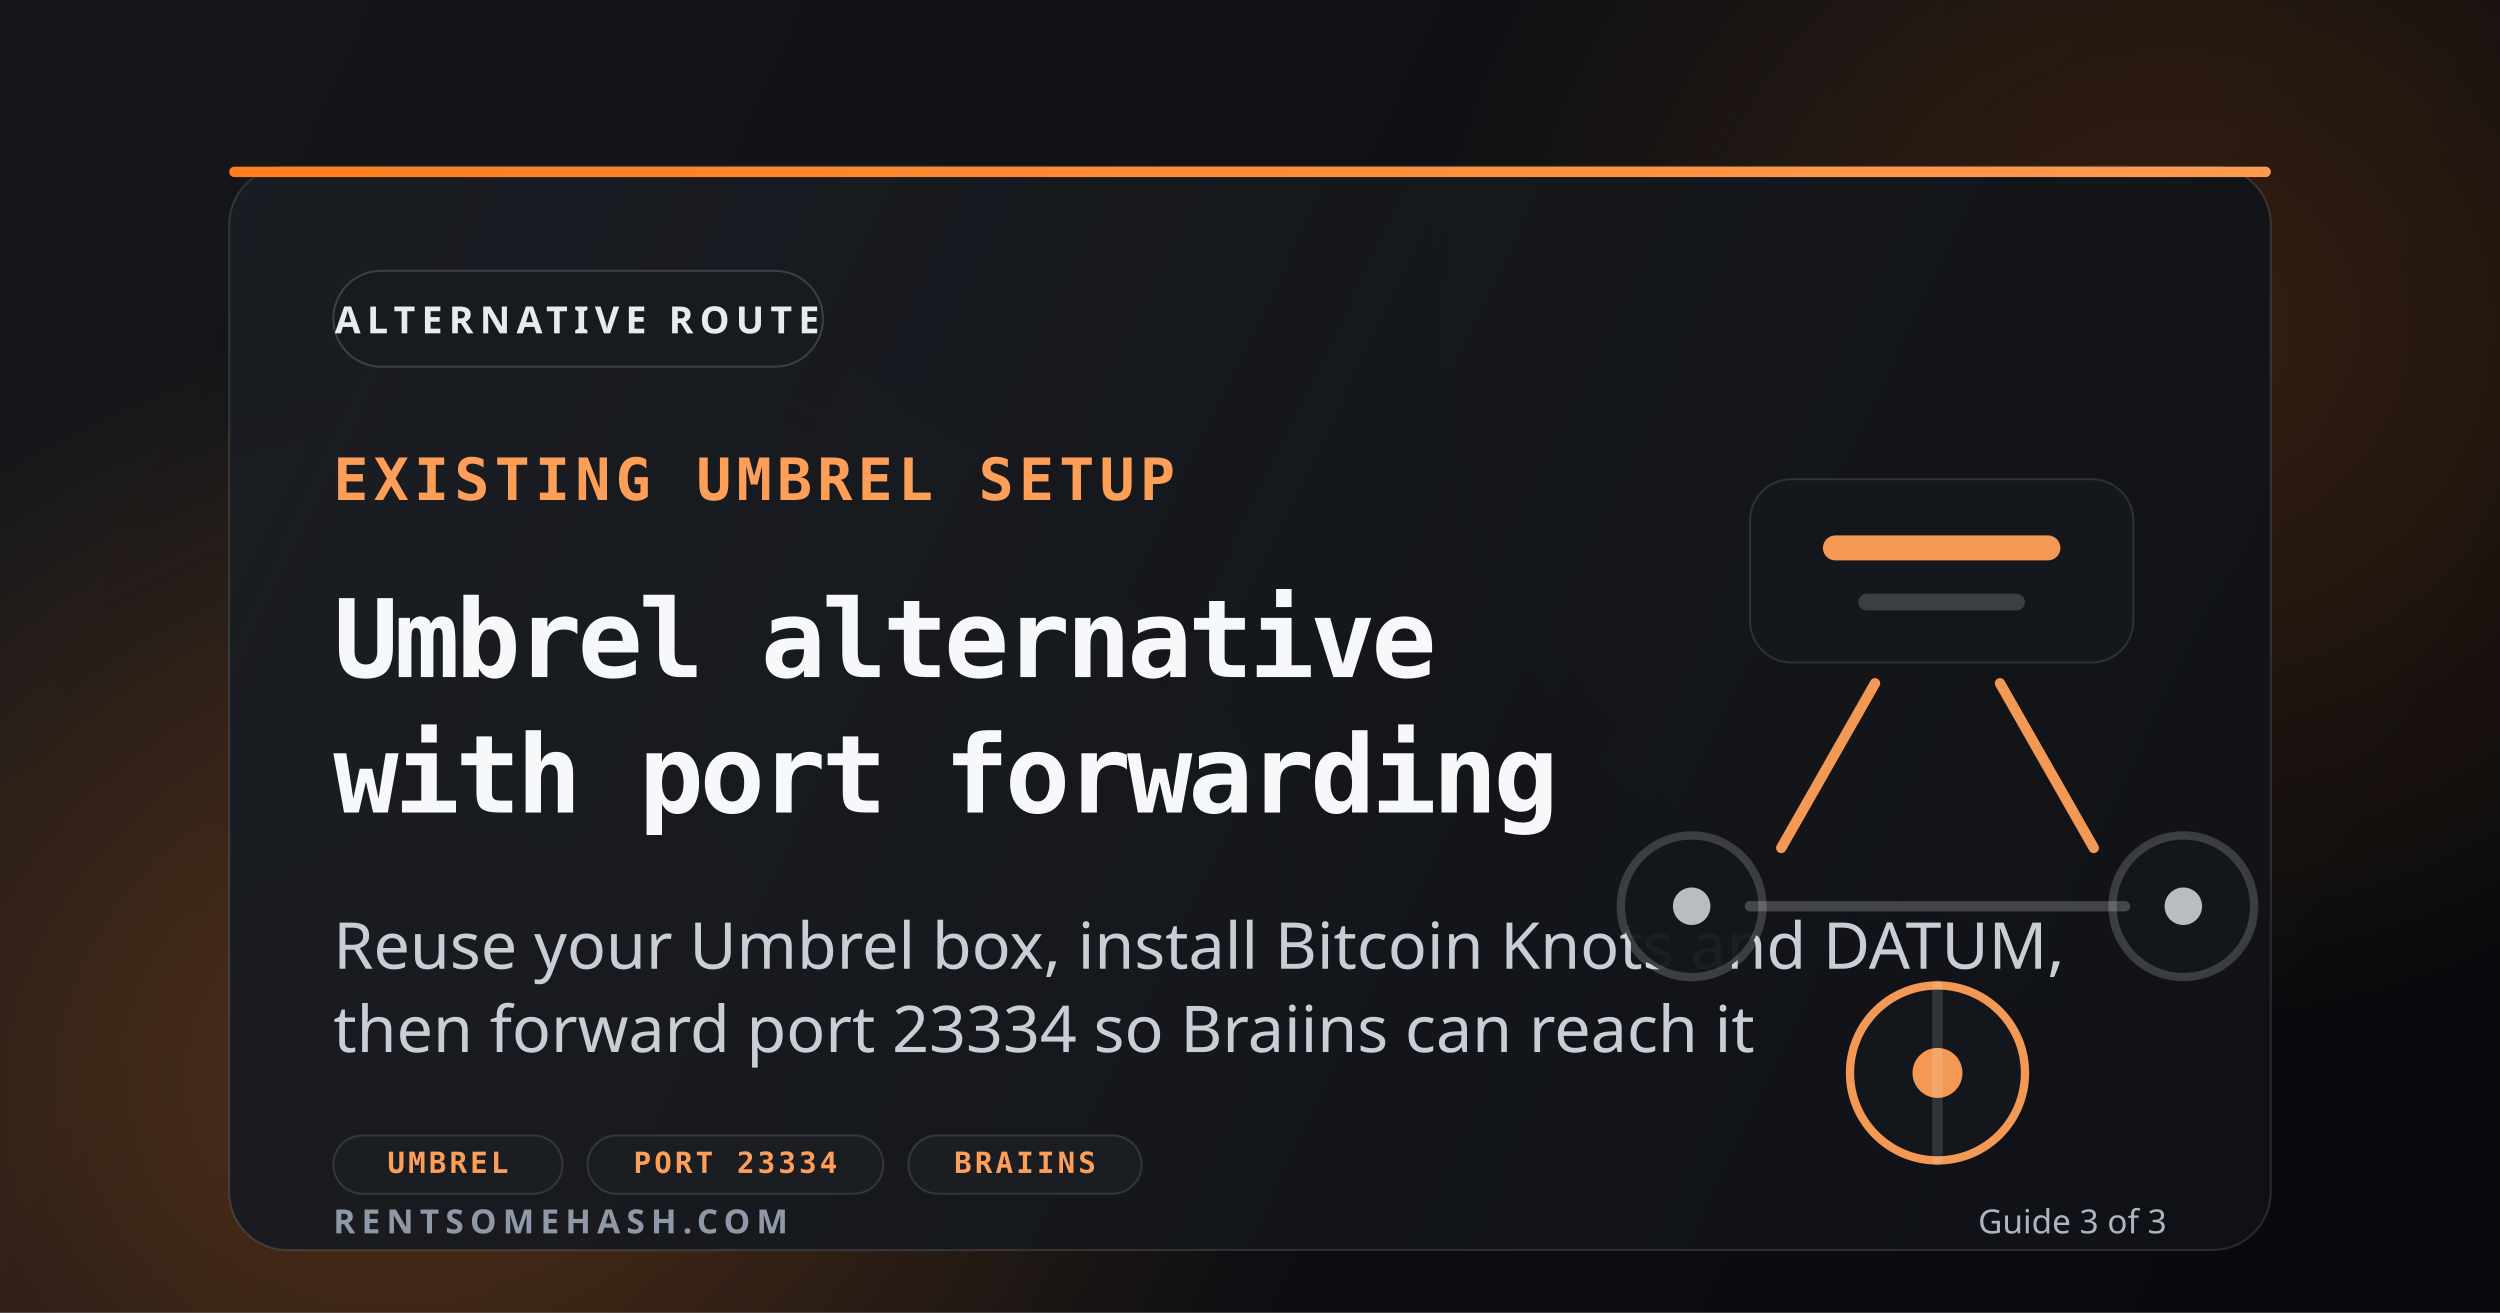
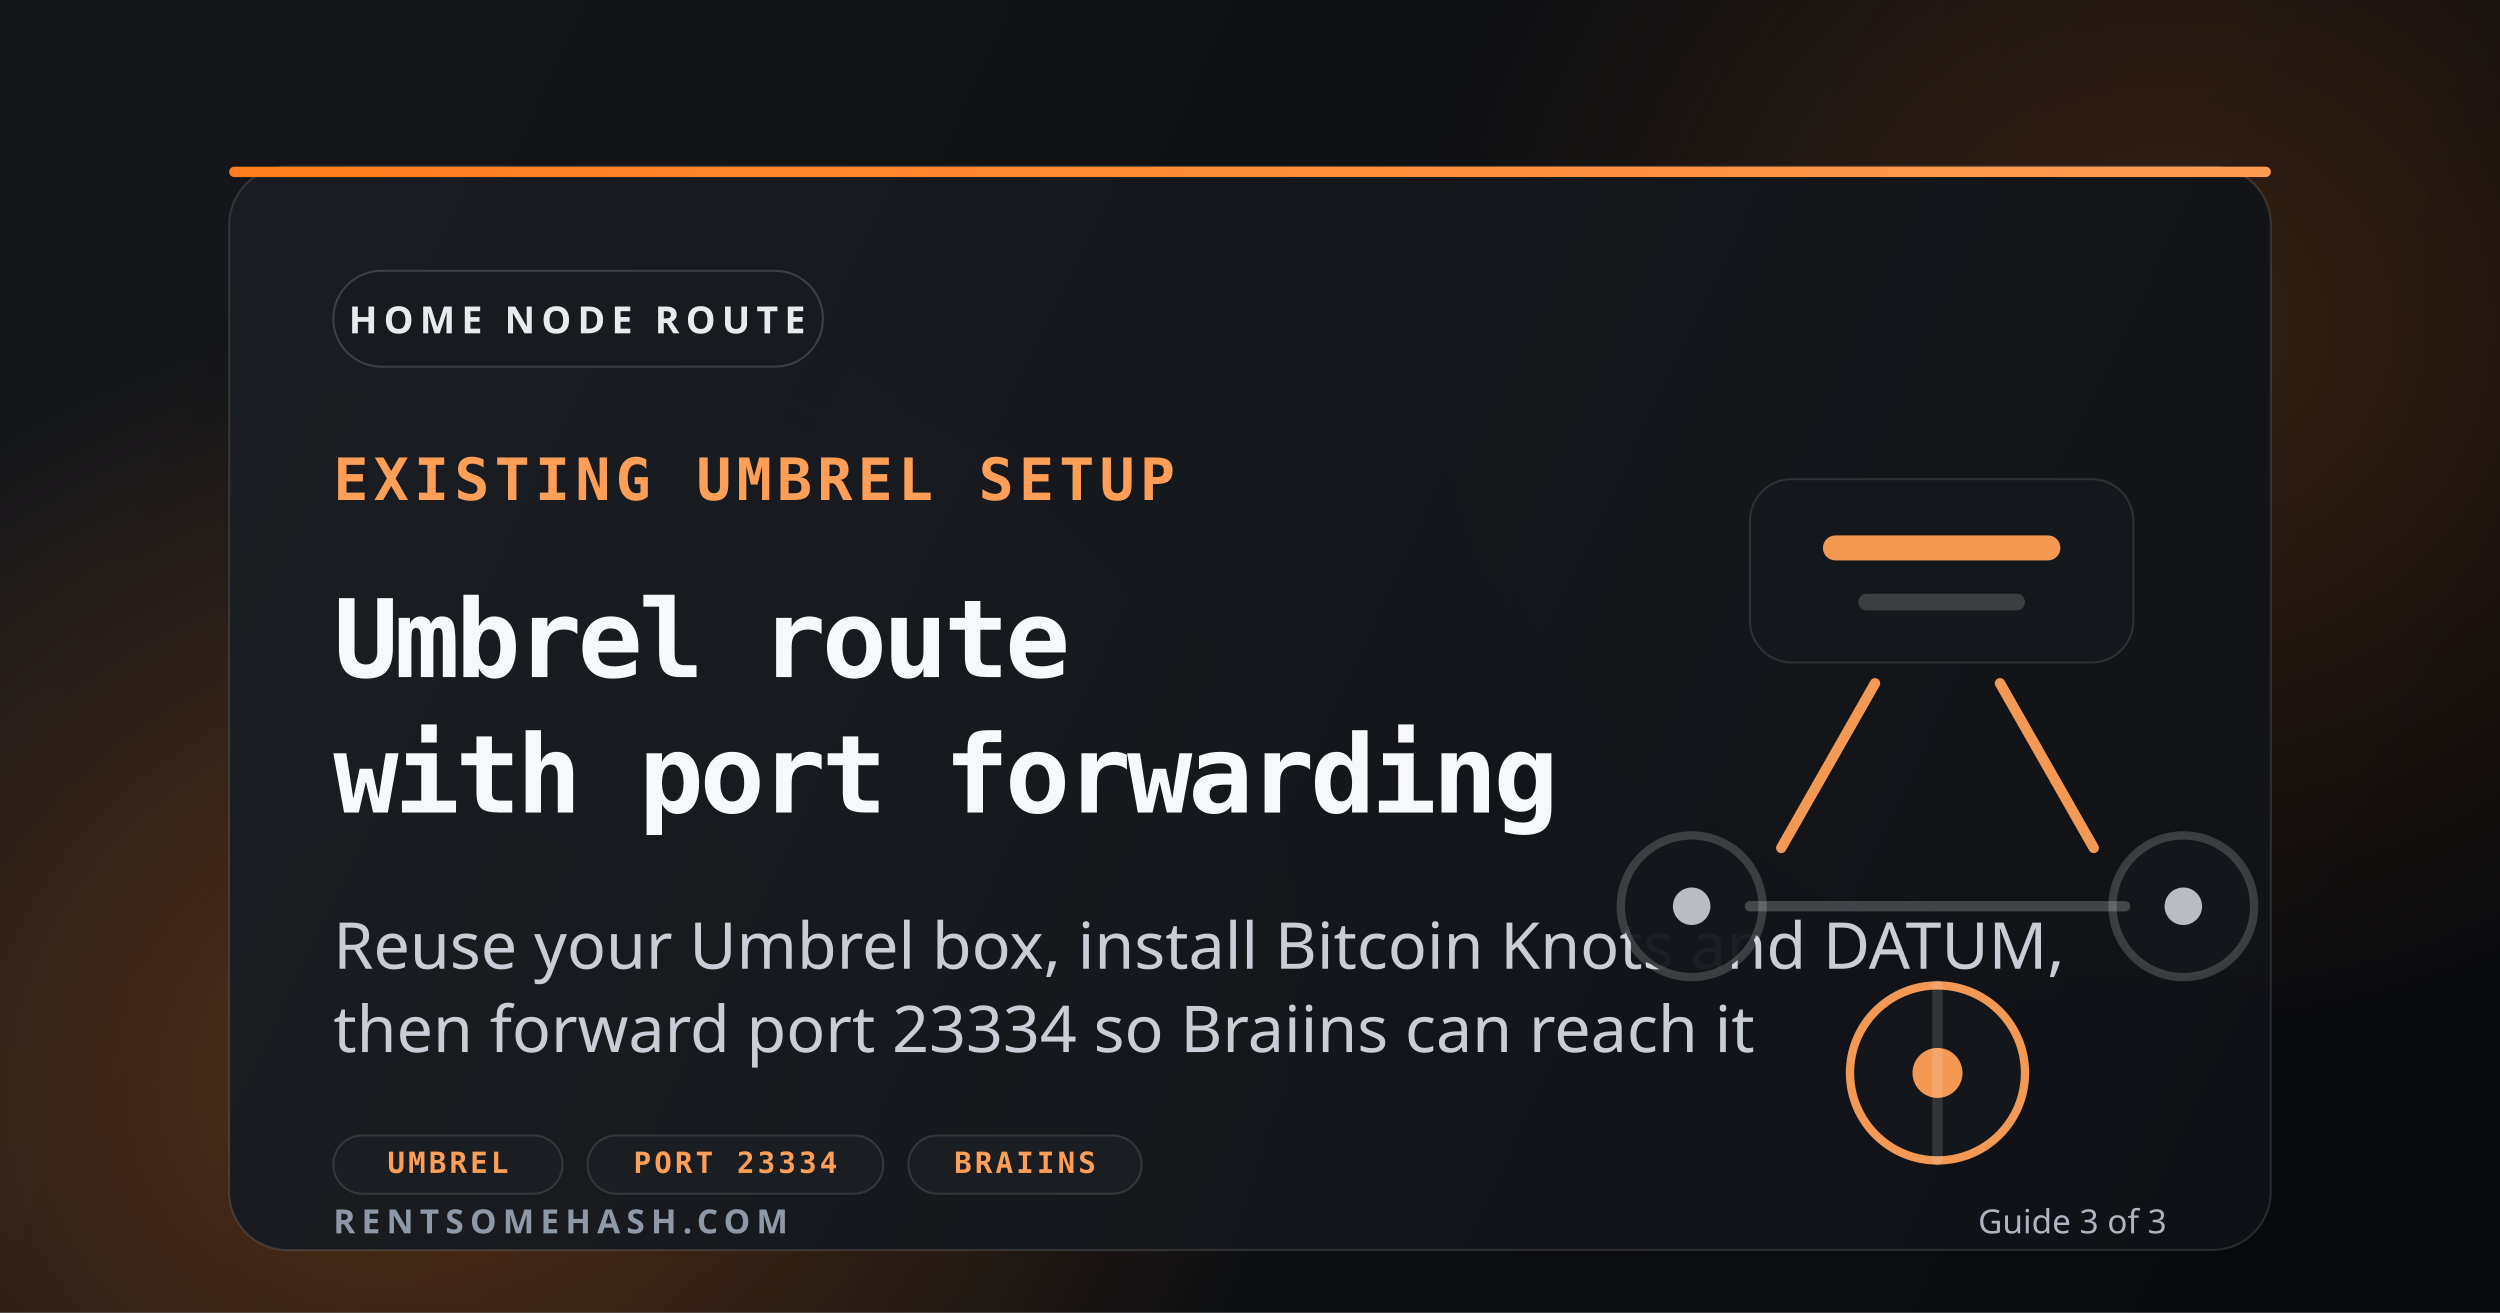
<svg xmlns="http://www.w3.org/2000/svg" width="1800" height="945" viewBox="0 0 1200 630" fill="none">
  <defs>
    <linearGradient id="bg" x1="90" y1="80" x2="1110" y2="550" gradientUnits="userSpaceOnUse">
      <stop stop-color="#14161A" />
      <stop offset="1" stop-color="#090A0D" />
    </linearGradient>
    <linearGradient id="panel" x1="130" y1="88" x2="1070" y2="542" gradientUnits="userSpaceOnUse">
      <stop stop-color="#1A1D22" stop-opacity="0.98" />
      <stop offset="1" stop-color="#101216" stop-opacity="0.96" />
    </linearGradient>
    <radialGradient id="glow" cx="0" cy="0" r="1" gradientUnits="userSpaceOnUse" gradientTransform="translate(1040 155) rotate(180) scale(360 340)">
      <stop stop-color="#FF7A18" stop-opacity="0.18" />
      <stop offset="1" stop-color="#FF7A18" stop-opacity="0" />
    </radialGradient>
    <radialGradient id="glow2" cx="0" cy="0" r="1" gradientUnits="userSpaceOnUse" gradientTransform="translate(205 510) rotate(-18) scale(430 360)">
      <stop stop-color="#FF7A18" stop-opacity="0.28" />
      <stop offset="1" stop-color="#FF7A18" stop-opacity="0" />
    </radialGradient>
    <linearGradient id="accent" x1="0" y1="0" x2="1200" y2="0" gradientUnits="userSpaceOnUse">
      <stop stop-color="#FF7A18" />
      <stop offset="1" stop-color="#FF9F57" />
    </linearGradient>
  </defs>
  <rect width="1200" height="630" fill="#090A0D" />
  <rect width="1200" height="630" fill="url(#bg)" />
  <rect width="1200" height="630" fill="url(#glow)" />
  <rect width="1200" height="630" fill="url(#glow2)" />
  <rect x="110" y="80" width="980" height="520" rx="28" fill="url(#panel)" stroke="rgba(255,255,255,0.12)" />
  <rect x="110" y="80" width="980" height="5" rx="2.5" fill="url(#accent)" />
  <rect x="160" y="130" width="235" height="46" rx="23" fill="#171A1F" stroke="rgba(255,255,255,0.16)" />
-   <text x="277" y="160" text-anchor="middle" fill="#E8EAEE" font-family="sans-serif" font-size="18" font-weight="600" letter-spacing="3">ALTERNATIVE ROUTE</text>
+   <text x="277" y="160" text-anchor="middle" fill="#E8EAEE" font-family="sans-serif" font-size="18" font-weight="600" letter-spacing="3">HOME NODE ROUTE</text>
  <text x="160" y="240" fill="#FF9F57" font-family="monospace" font-size="28" font-weight="700" letter-spacing="2.5">EXISTING UMBREL SETUP</text>
-   <text x="160" y="325" fill="#F7F8FA" font-family="monospace" font-size="52" font-weight="700" letter-spacing="-2">Umbrel alternative</text>
+   <text x="160" y="325" fill="#F7F8FA" font-family="monospace" font-size="52" font-weight="700" letter-spacing="-2">Umbrel route</text>
  <text x="160" y="390" fill="#F7F8FA" font-family="monospace" font-size="52" font-weight="700" letter-spacing="-2">with port forwarding</text>
  <text x="160" y="465" fill="#C9CED6" font-family="sans-serif" font-size="31" font-weight="500">Reuse your Umbrel box, install Bitcoin Knots and DATUM,</text>
  <text x="160" y="505" fill="#C9CED6" font-family="sans-serif" font-size="31" font-weight="500">then forward port 23334 so Braiins can reach it</text>
  <g>
    <rect x="160" y="545" width="110" height="28" rx="14" fill="#1A1D22" stroke="rgba(255,255,255,0.12)" />
    <text x="215" y="563" text-anchor="middle" fill="#FF9F57" font-family="monospace" font-size="14" font-weight="700" letter-spacing="1.5">UMBREL</text>
    <rect x="282" y="545" width="142" height="28" rx="14" fill="#1A1D22" stroke="rgba(255,255,255,0.12)" />
    <text x="353" y="563" text-anchor="middle" fill="#FF9F57" font-family="monospace" font-size="14" font-weight="700" letter-spacing="1.5">PORT 23334</text>
    <rect x="436" y="545" width="112" height="28" rx="14" fill="#1A1D22" stroke="rgba(255,255,255,0.12)" />
    <text x="492" y="563" text-anchor="middle" fill="#FF9F57" font-family="monospace" font-size="14" font-weight="700" letter-spacing="1.5">BRAIINS</text>
  </g>
  <g opacity="0.95">
    <rect x="840" y="230" width="184" height="88" rx="20" fill="#14171B" stroke="rgba(255,255,255,0.12)" />
    <rect x="875" y="257" width="114" height="12" rx="6" fill="#FF9F57" />
    <rect x="892" y="285" width="80" height="8" rx="4" fill="#FFFFFF" fill-opacity="0.18" />
    <circle cx="812" cy="435" r="34" fill="#13161A" stroke="rgba(255,255,255,0.18)" stroke-width="4" />
    <circle cx="812" cy="435" r="9" fill="#E8EAEE" fill-opacity="0.82" />
    <circle cx="1048" cy="435" r="34" fill="#13161A" stroke="rgba(255,255,255,0.18)" stroke-width="4" />
    <circle cx="1048" cy="435" r="9" fill="#E8EAEE" fill-opacity="0.82" />
    <circle cx="930" cy="515" r="42" fill="#13161A" stroke="#FF9F57" stroke-width="4" />
    <circle cx="930" cy="515" r="12" fill="#FF9F57" />
    <path d="M855 407L900 328" stroke="#FF9F57" stroke-width="5" stroke-linecap="round" />
    <path d="M1005 407L960 328" stroke="#FF9F57" stroke-width="5" stroke-linecap="round" />
    <path d="M840 435H1020" stroke="#FFFFFF" stroke-opacity="0.22" stroke-width="5" stroke-linecap="round" />
    <path d="M930 473V557" stroke="#FFFFFF" stroke-opacity="0.14" stroke-width="5" stroke-linecap="round" />
  </g>
  <text x="160" y="592" fill="#8F98A6" font-family="sans-serif" font-size="16" font-weight="600" letter-spacing="3">RENTSOMEHASH.COM</text>
  <text x="1040" y="592" text-anchor="end" fill="#AEB5C0" font-family="sans-serif" font-size="16" font-weight="500">Guide 3 of 3</text>
</svg>
